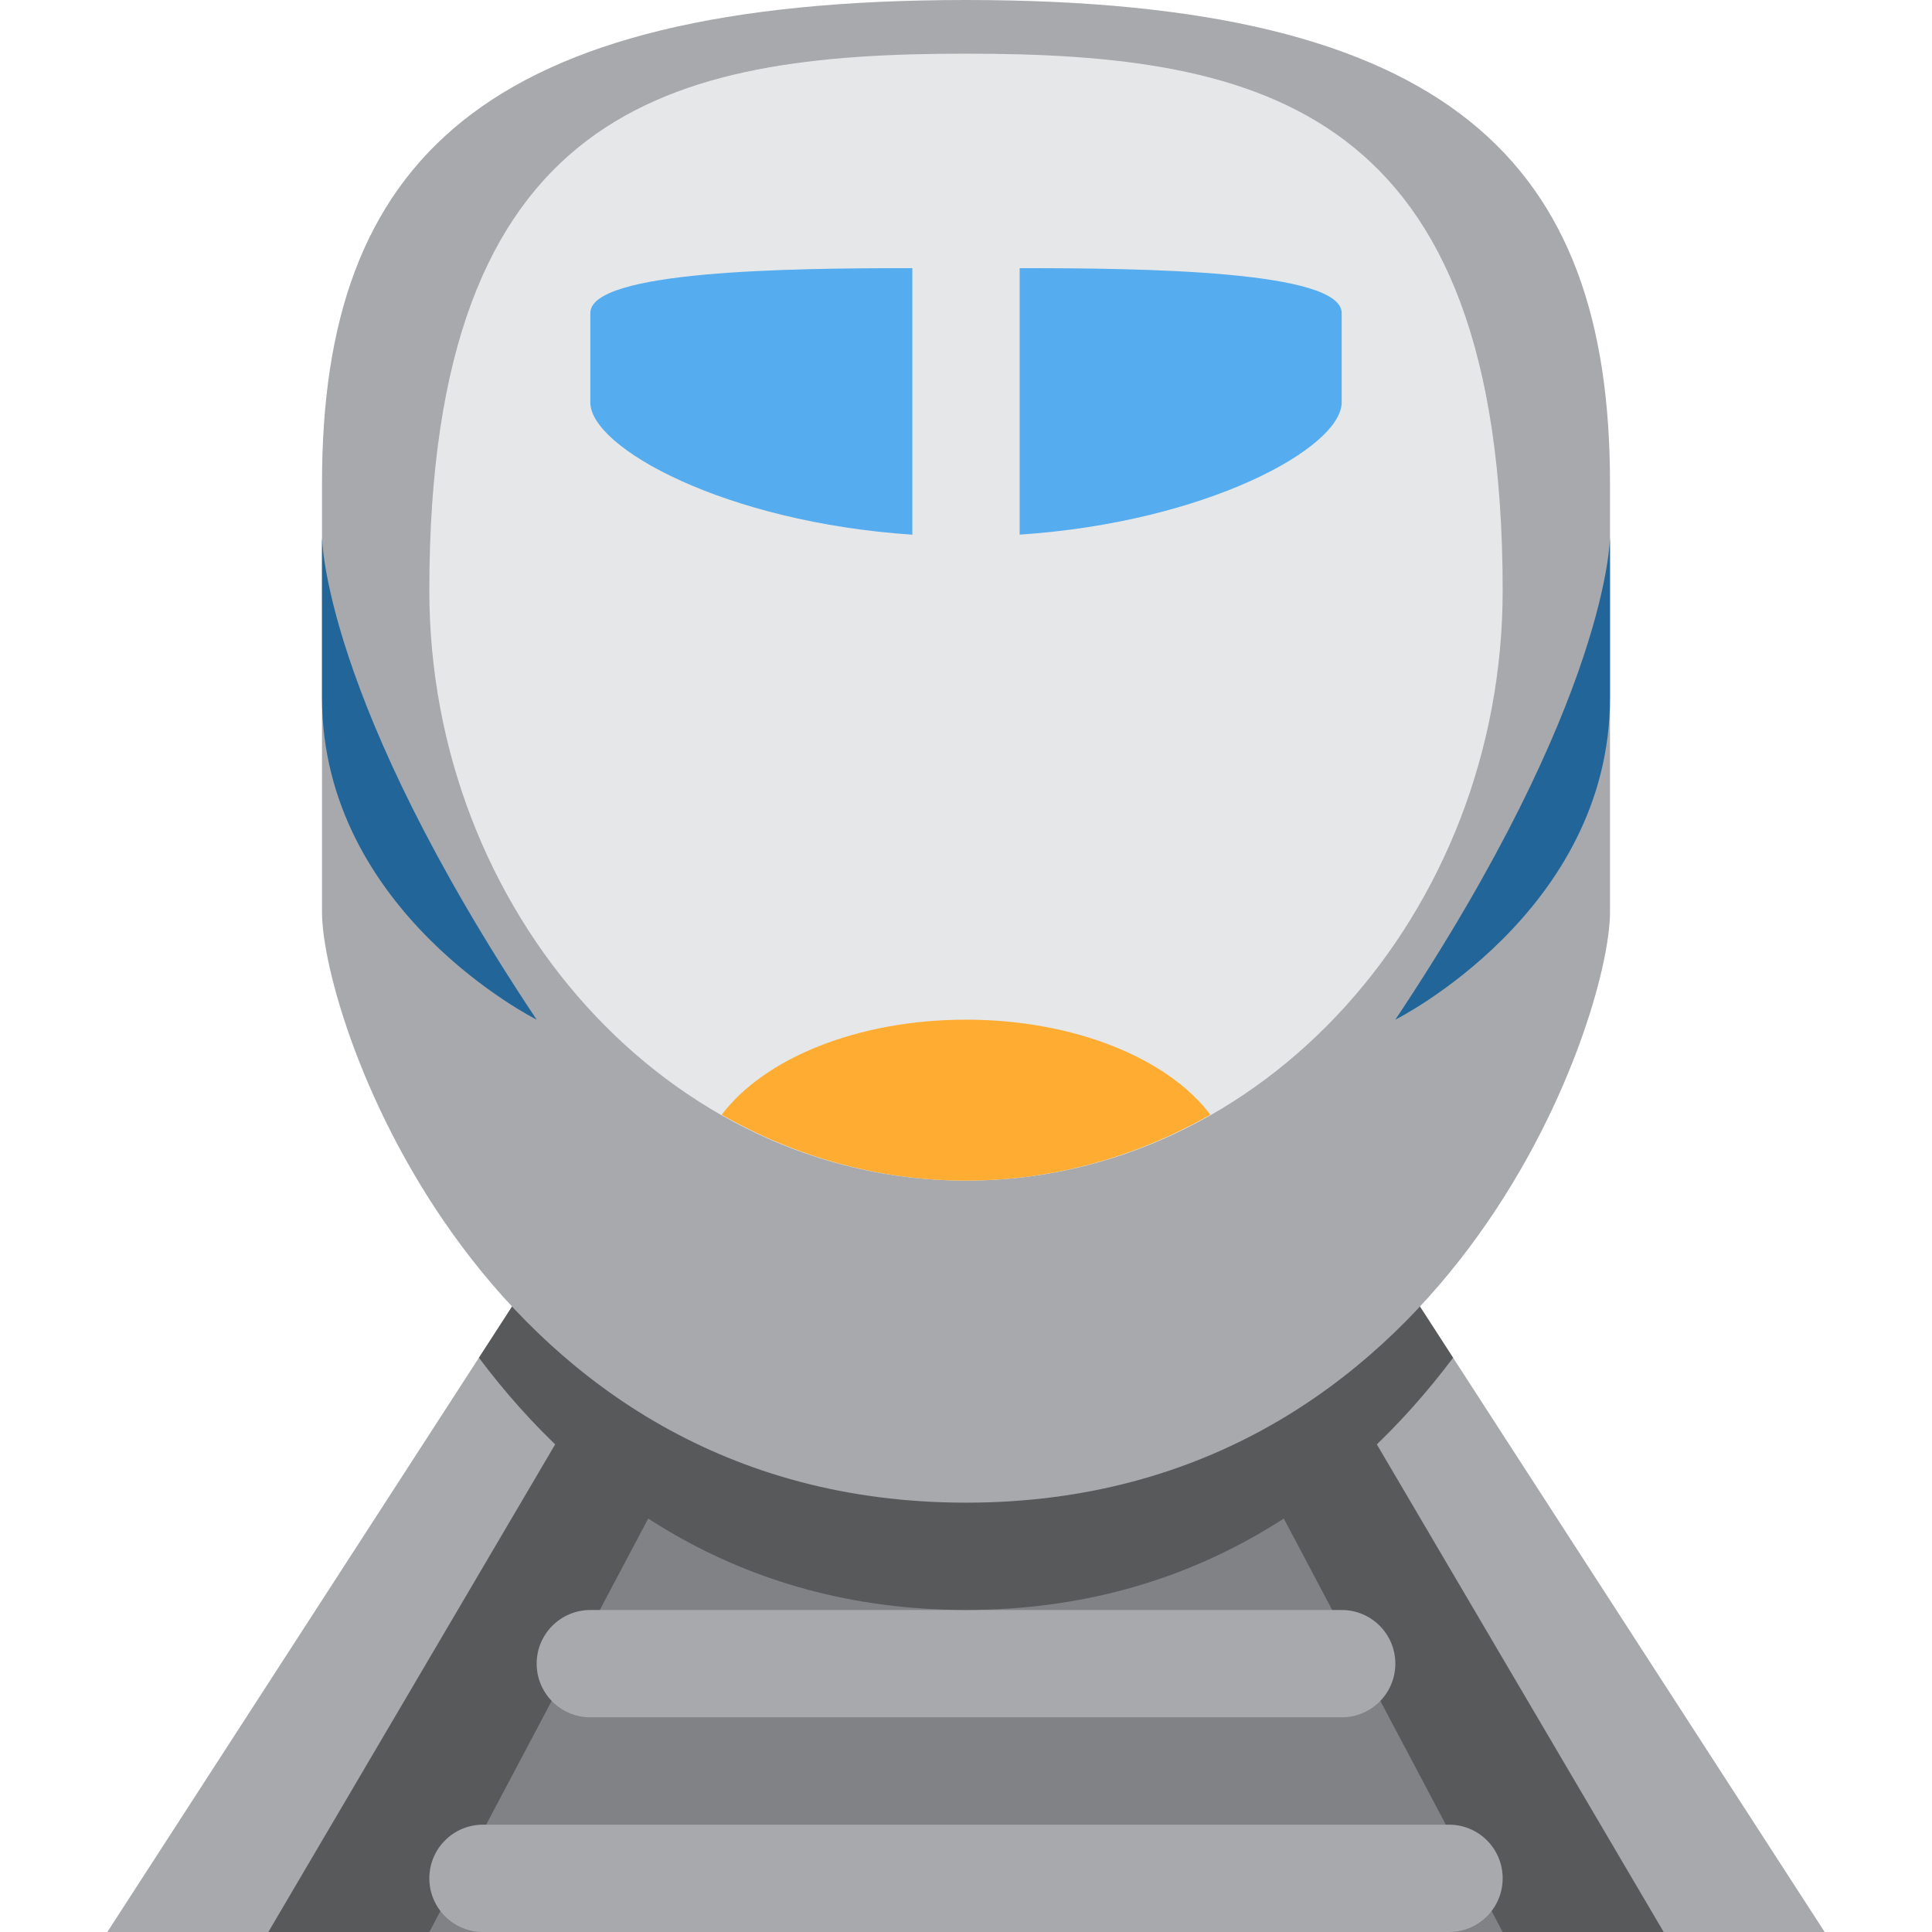
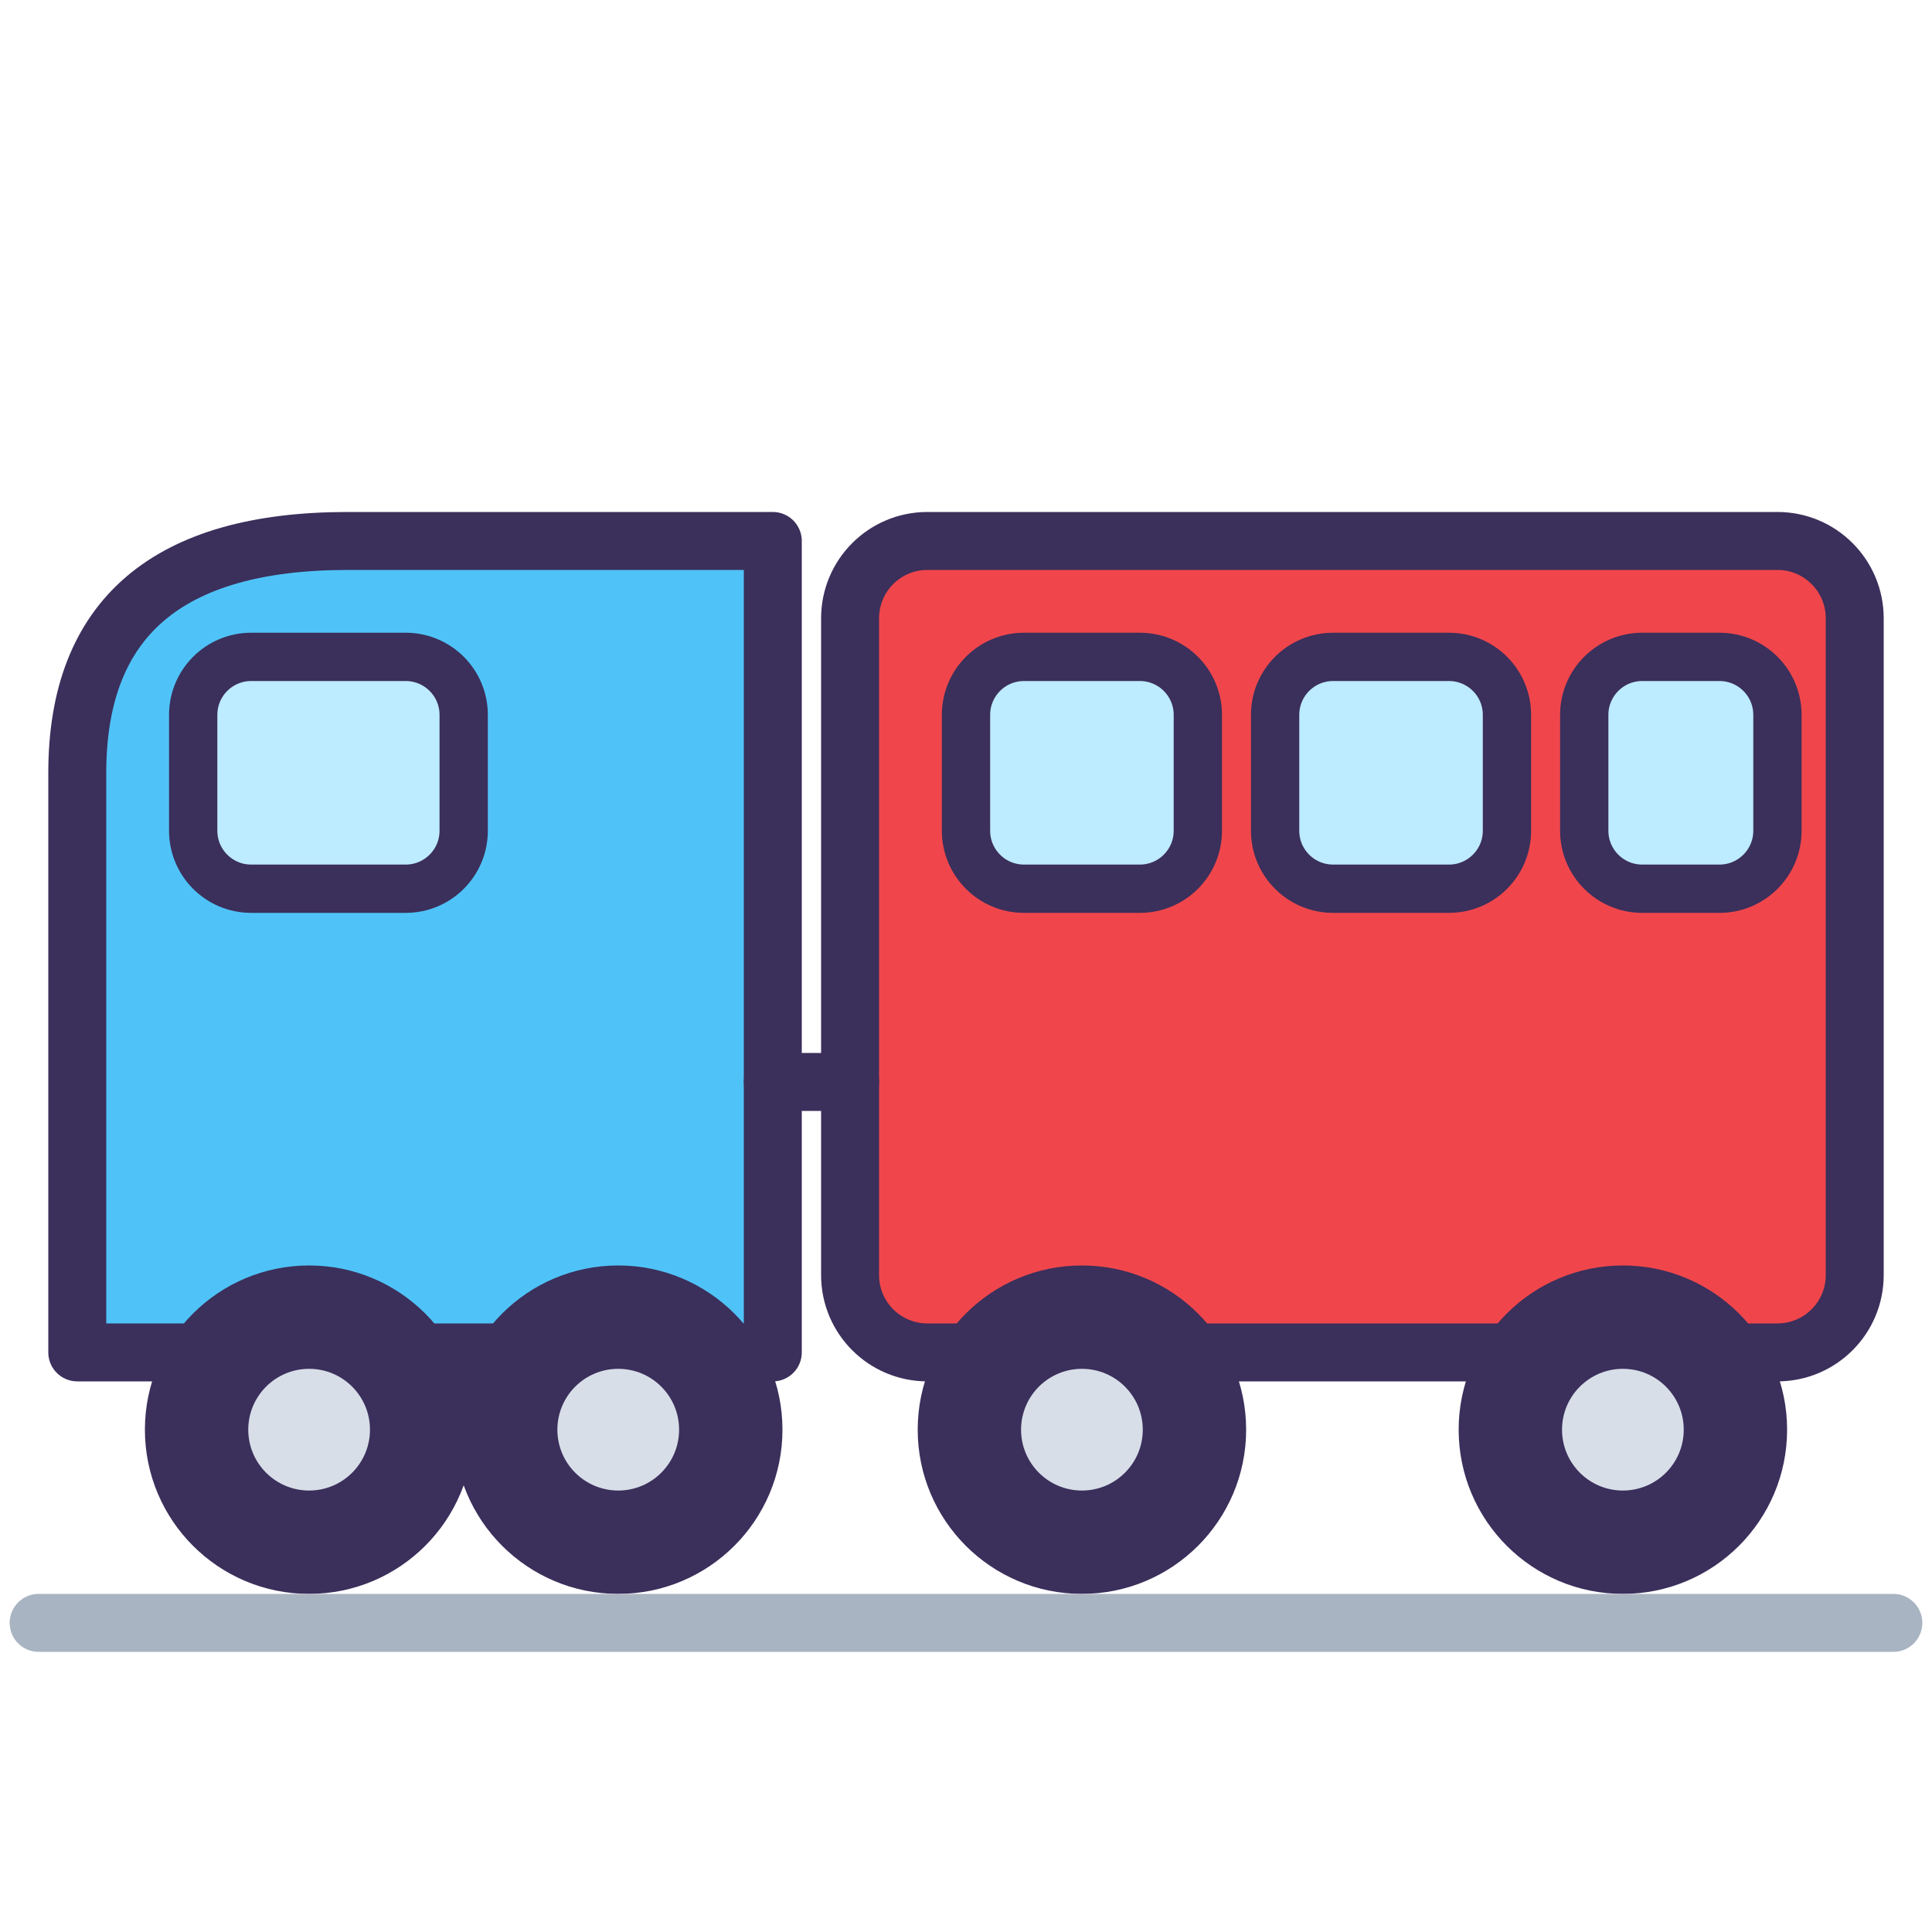
- <svg xmlns="http://www.w3.org/2000/svg" viewBox="0 0 36 36" preserveAspectRatio="xMidYMid meet">
-   <path fill="#A7A9AC" d="M2 36h32L23 19H13z" />
-   <path fill="#58595B" d="M5 36h26L21 19h-6z" />
-   <path fill="#808285" d="M8 36h20l-9-17h-2z" />
-   <path fill="#A7A9AC" d="M28 35c0 .553-.447 1-1 1H9c-.552 0-1-.447-1-1 0-.553.448-1 1-1h18c.553 0 1 .447 1 1zm-2-4c0 .553-.447 1-1 1H11c-.552 0-1-.447-1-1 0-.553.448-1 1-1h14c.553 0 1 .447 1 1z" />
-   <path fill="#58595B" d="M27.076 25.3L23 19H13l-4.076 6.3c1.889 2.517 4.798 4.699 9.076 4.699 4.277 0 7.188-2.183 9.076-4.699z" />
-   <path fill="#A7A9AC" d="M18 0C9 0 6 3 6 9v8c0 1.999 3 11 12 11s12-9.001 12-11V9c0-6-3-9-12-9z" />
-   <path fill="#E6E7E8" d="M8 11C8 2 12.477 1 18 1s10 1 10 10c0 6-4.477 11-10 11-5.523-.001-10-5-10-11z" />
-   <path fill="#FFAC33" d="M18 21.999c1.642 0 3.185-.45 4.553-1.228C21.77 19.729 20.03 19 18 19s-3.769.729-4.552 1.772c1.366.777 2.911 1.227 4.552 1.227z" />
-   <path d="M19 4.997v4.965c3.488-.232 6-1.621 6-2.463V5.833c0-.791-3.692-.838-6-.836zm-2 0c-2.308-.002-6 .044-6 .836V7.5c0 .842 2.512 2.231 6 2.463V4.997z" fill="#55ACEE" />
-   <path fill="#269" d="M6 10s0 3 4 9c0 0-4-2-4-6v-3zm24 0s0 3-4 9c0 0 4-2 4-6v-3z" />
+ <svg xmlns="http://www.w3.org/2000/svg" viewBox="0 0 100 100" data-bare="1">
+   <path d="M4 70 V40 Q4 28 18 28 H40 V70Z" fill="#4FC3F7" stroke="#3B2F5B" stroke-width="3" stroke-linejoin="round" stroke-linecap="round" />
+   <rect x="10" y="34" width="14" height="12" rx="3" fill="#BDEBFF" stroke="#3B2F5B" stroke-width="2.5" stroke-linejoin="round" stroke-linecap="round" />
+   <rect x="44" y="28" width="52" height="42" rx="4" fill="#F0464B" stroke="#3B2F5B" stroke-width="3" stroke-linejoin="round" stroke-linecap="round" />
+   <rect x="50" y="34" width="12" height="12" rx="3" fill="#BDEBFF" stroke="#3B2F5B" stroke-width="2.5" stroke-linejoin="round" stroke-linecap="round" />
+   <rect x="66" y="34" width="12" height="12" rx="3" fill="#BDEBFF" stroke="#3B2F5B" stroke-width="2.5" stroke-linejoin="round" stroke-linecap="round" />
+   <rect x="82" y="34" width="10" height="12" rx="3" fill="#BDEBFF" stroke="#3B2F5B" stroke-width="2.5" stroke-linejoin="round" stroke-linecap="round" />
+   <path d="M40 56 H44" fill="none" stroke="#3B2F5B" stroke-width="3" stroke-linecap="round" stroke-linejoin="round" />
+   <circle cx="16" cy="74" r="7" fill="#3B2F5B" stroke="#3B2F5B" stroke-width="3" stroke-linejoin="round" stroke-linecap="round" />
+   <circle cx="16" cy="74" r="3.15" fill="#D7DEE8" />
+   <circle cx="32" cy="74" r="7" fill="#3B2F5B" stroke="#3B2F5B" stroke-width="3" stroke-linejoin="round" stroke-linecap="round" />
+   <circle cx="32" cy="74" r="3.15" fill="#D7DEE8" />
+   <circle cx="56" cy="74" r="7" fill="#3B2F5B" stroke="#3B2F5B" stroke-width="3" stroke-linejoin="round" stroke-linecap="round" />
+   <circle cx="56" cy="74" r="3.15" fill="#D7DEE8" />
+   <circle cx="84" cy="74" r="7" fill="#3B2F5B" stroke="#3B2F5B" stroke-width="3" stroke-linejoin="round" stroke-linecap="round" />
+   <circle cx="84" cy="74" r="3.15" fill="#D7DEE8" />
+   <path d="M2 84 H98" fill="none" stroke="#A9B4C2" stroke-width="3" stroke-linecap="round" stroke-linejoin="round" />
</svg>
